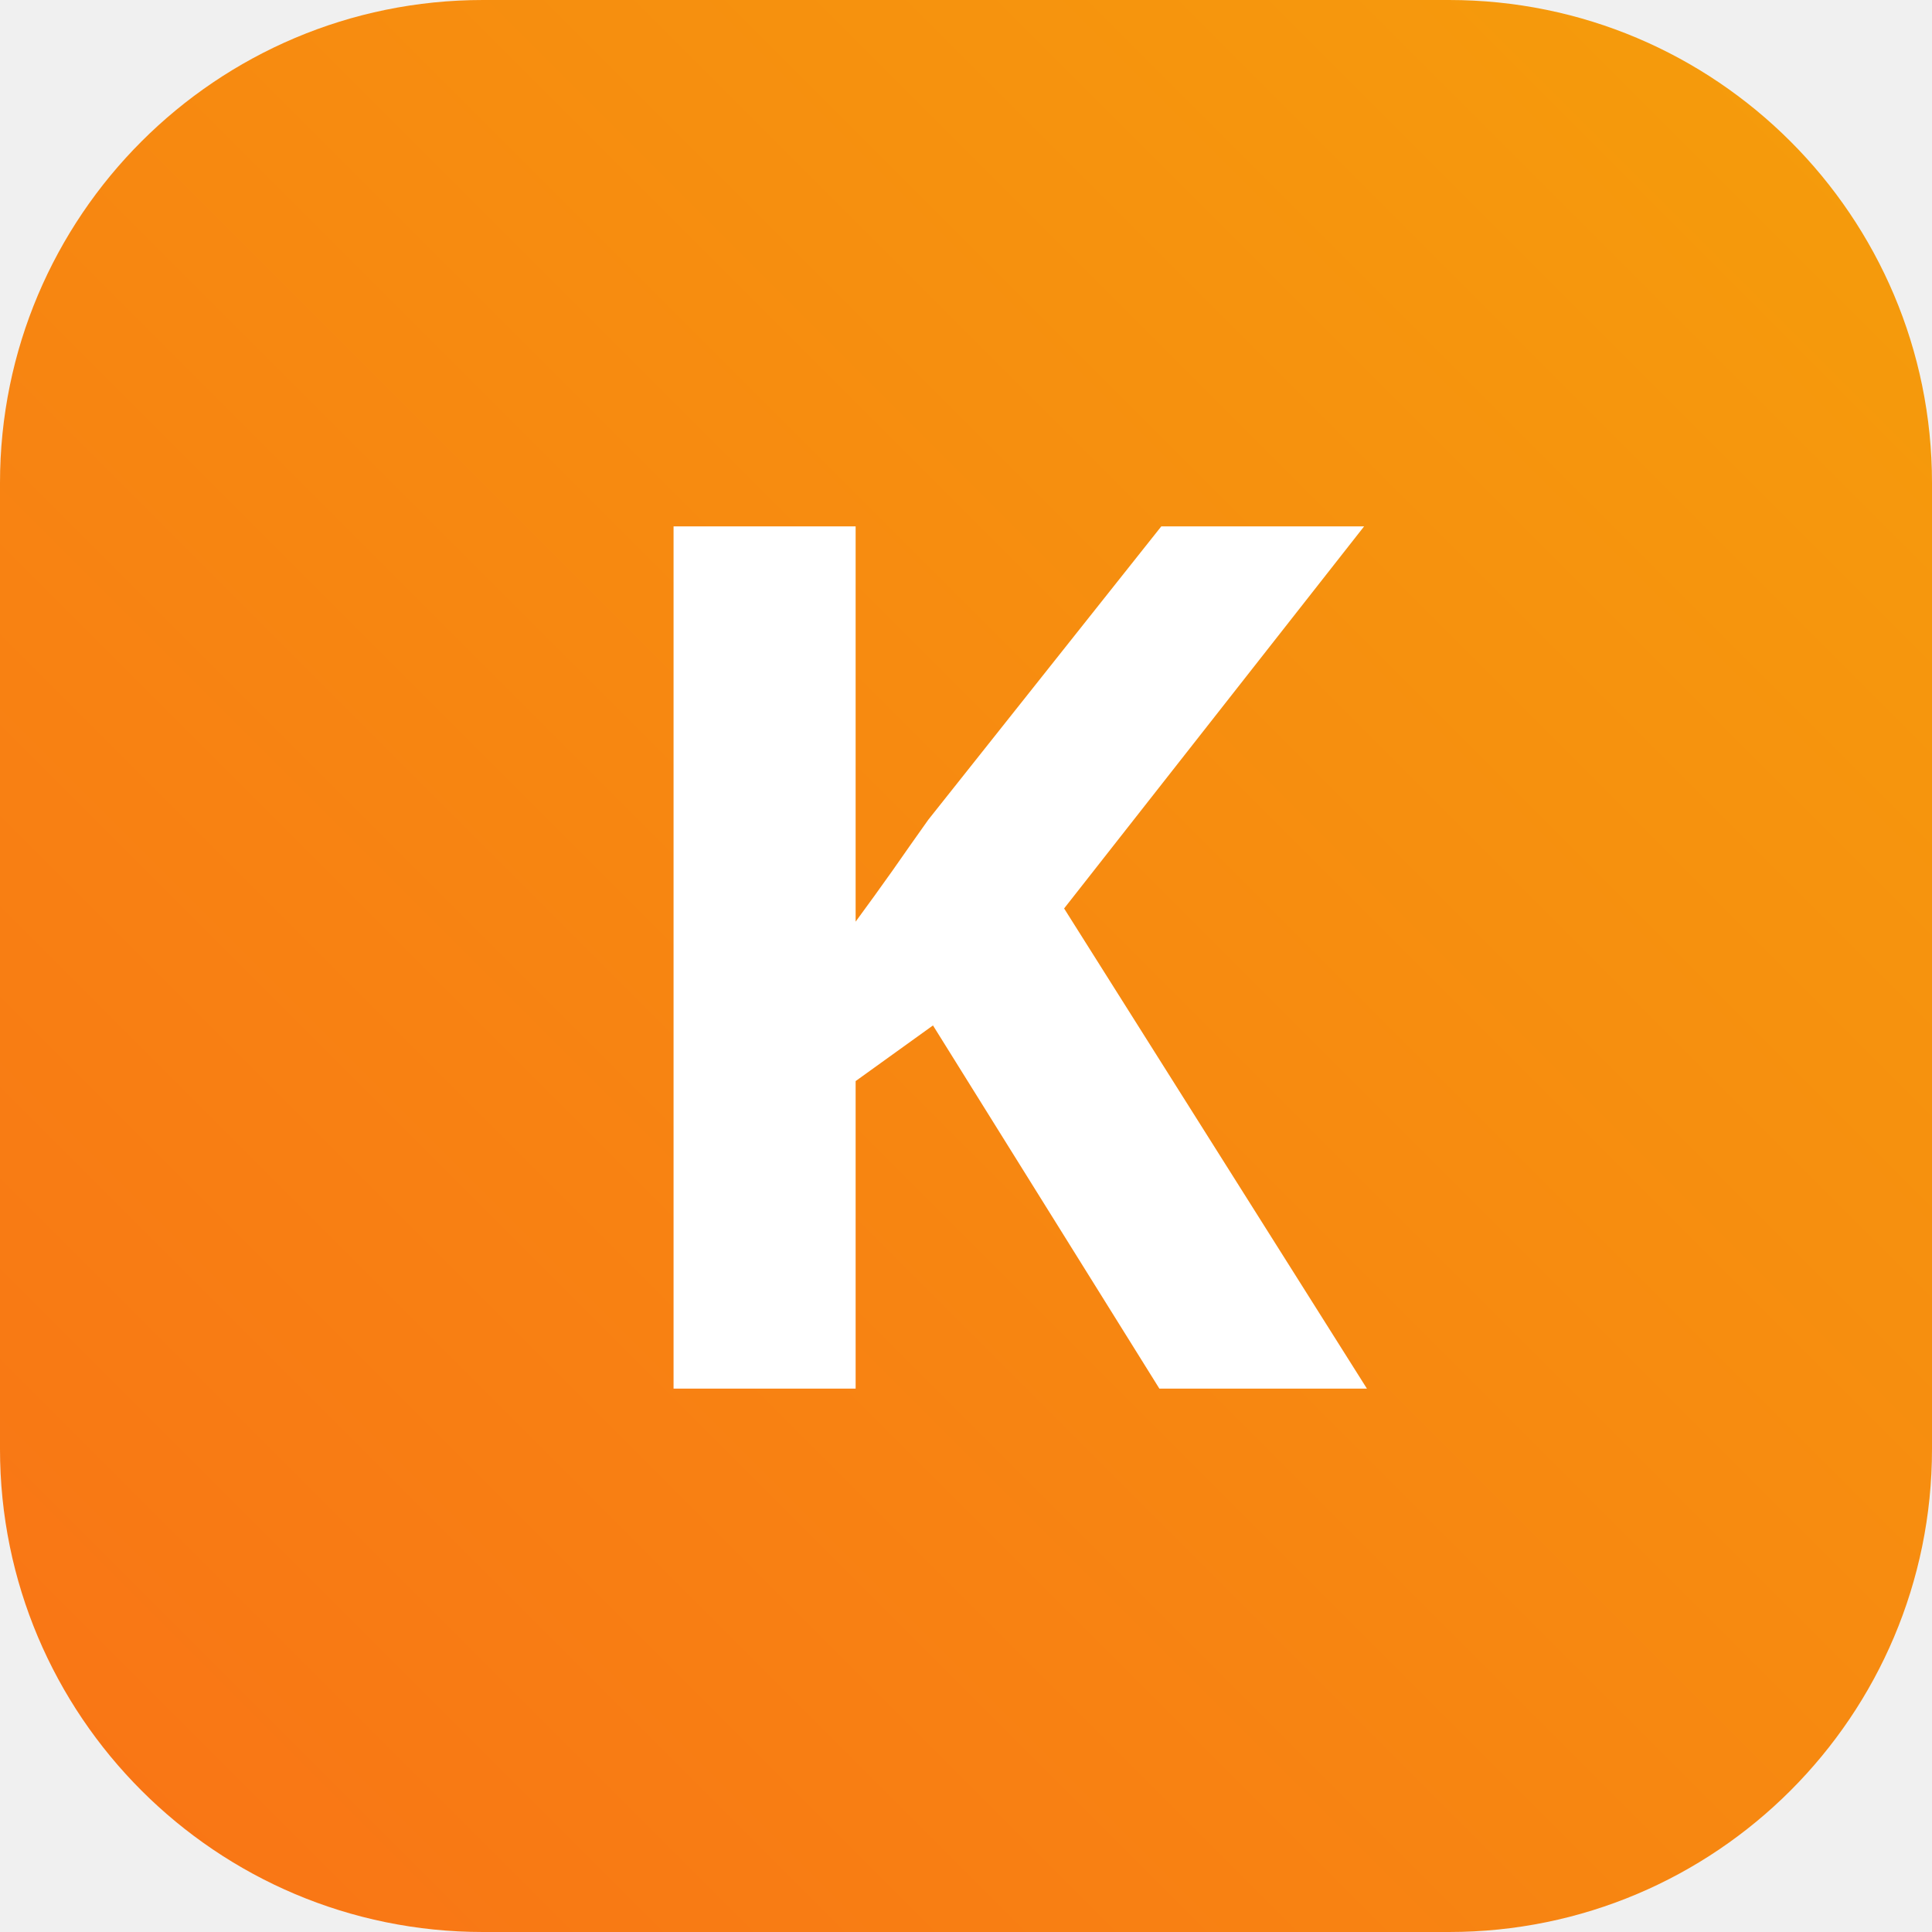
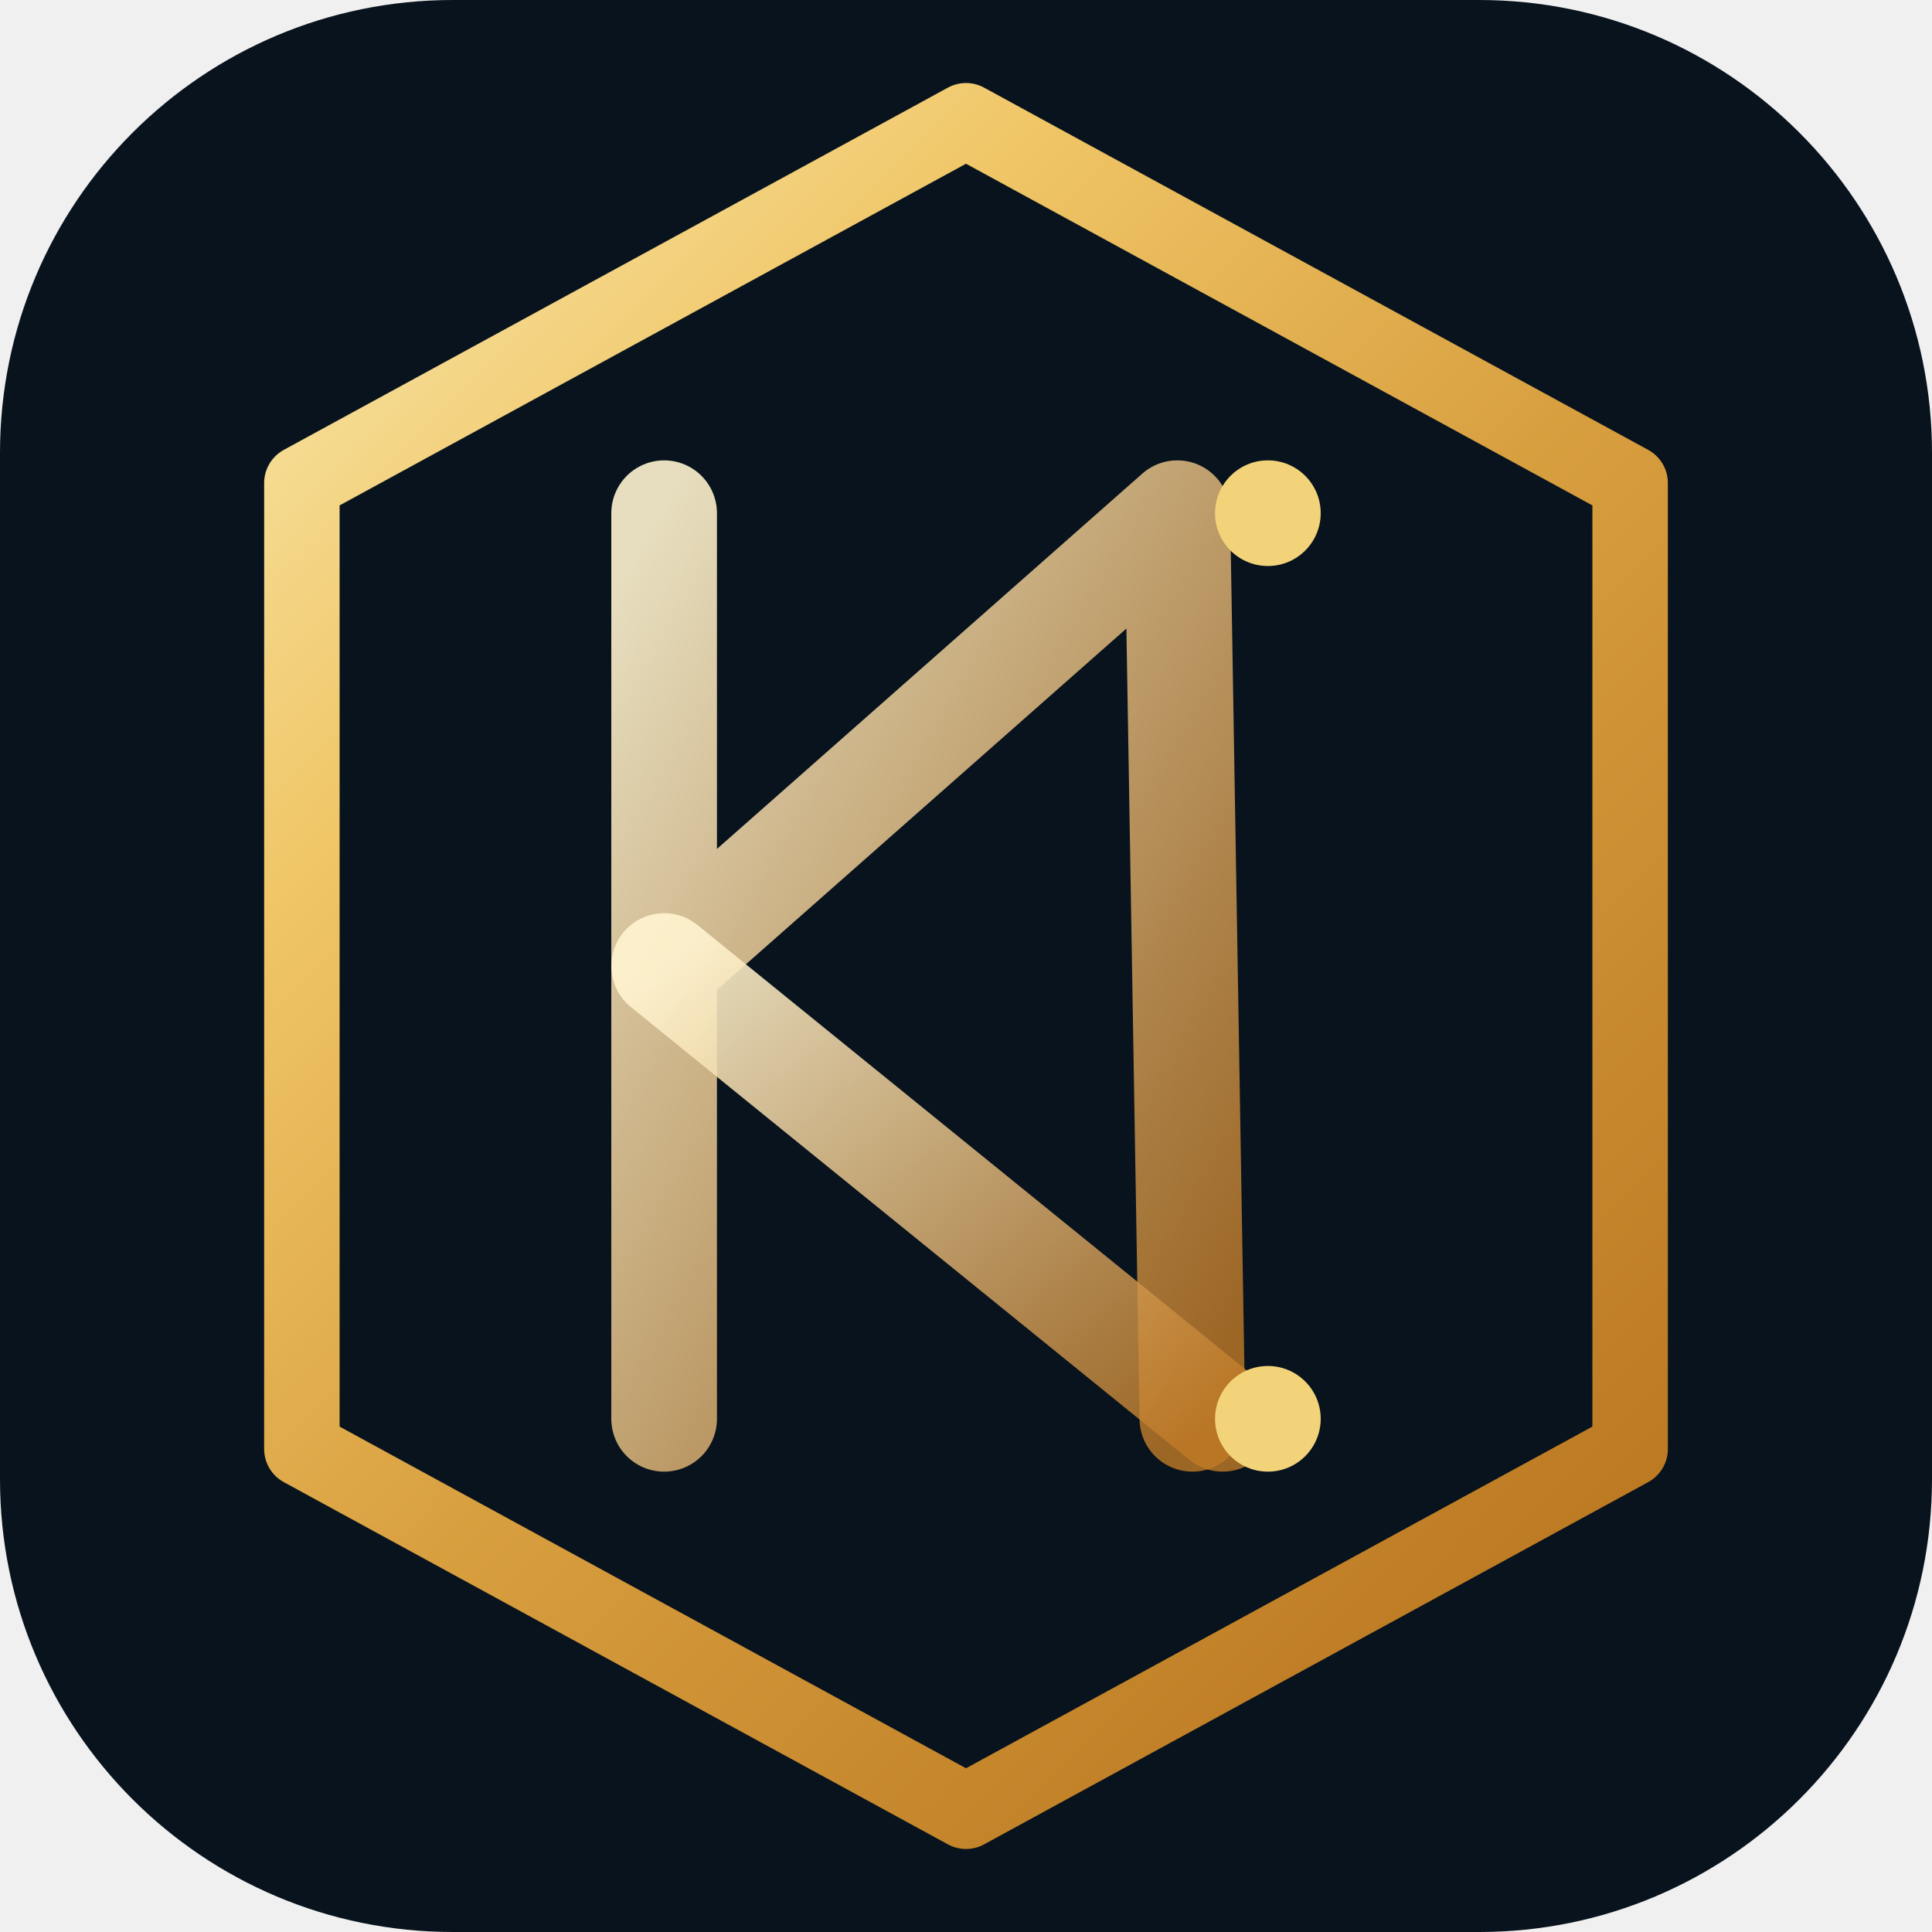
- <svg xmlns="http://www.w3.org/2000/svg" viewBox="0 0 32 32">
+ <svg xmlns="http://www.w3.org/2000/svg" viewBox="0 0 128 128" role="img" aria-label="Knoprix favicon">
  <defs>
-     <linearGradient id="g" x1="0%" y1="100%" x2="100%" y2="0%">
-       <stop offset="0%" stop-color="#f97316" />
-       <stop offset="100%" stop-color="#f59e0b" />
+     <linearGradient id="gold" x1="10%" y1="0%" x2="90%" y2="100%">
+       <stop offset="0%" stop-color="#f7e3a2" />
+       <stop offset="22%" stop-color="#f0c667" />
+       <stop offset="52%" stop-color="#d89f3f" />
+       <stop offset="100%" stop-color="#b8741e" />
+     </linearGradient>
+     <linearGradient id="goldSoft" x1="0%" y1="0%" x2="100%" y2="100%">
+       <stop offset="0%" stop-color="#fff4d0" stop-opacity="0.9" />
+       <stop offset="100%" stop-color="#c07a26" stop-opacity="0.8" />
    </linearGradient>
  </defs>
-   <rect width="32" height="32" rx="8" fill="url(#g)" />
-   <text x="16" y="23" text-anchor="middle" font-family="'Space Grotesk', ui-sans-serif, system-ui, sans-serif" font-size="20" font-weight="800" fill="#ffffff">K</text>
+   <rect width="128" height="128" rx="30" fill="#08131d" />
+   <path d="M20 32 L64 8 L108 32 L108 96 L64 120 L20 96 Z" fill="none" stroke="url(#gold)" stroke-width="5" stroke-linejoin="round" />
+   <path d="M44 34 L44 94 M44 64 L78 34 L79 94" fill="none" stroke="url(#goldSoft)" stroke-width="7" stroke-linecap="round" stroke-linejoin="round" />
+   <path d="M44 64 L81 94" fill="none" stroke="url(#goldSoft)" stroke-width="7" stroke-linecap="round" />
+   <circle cx="84" cy="34" r="3.5" fill="#f3d37a" />
+   <circle cx="84" cy="94" r="3.5" fill="#f3d37a" />
</svg>
